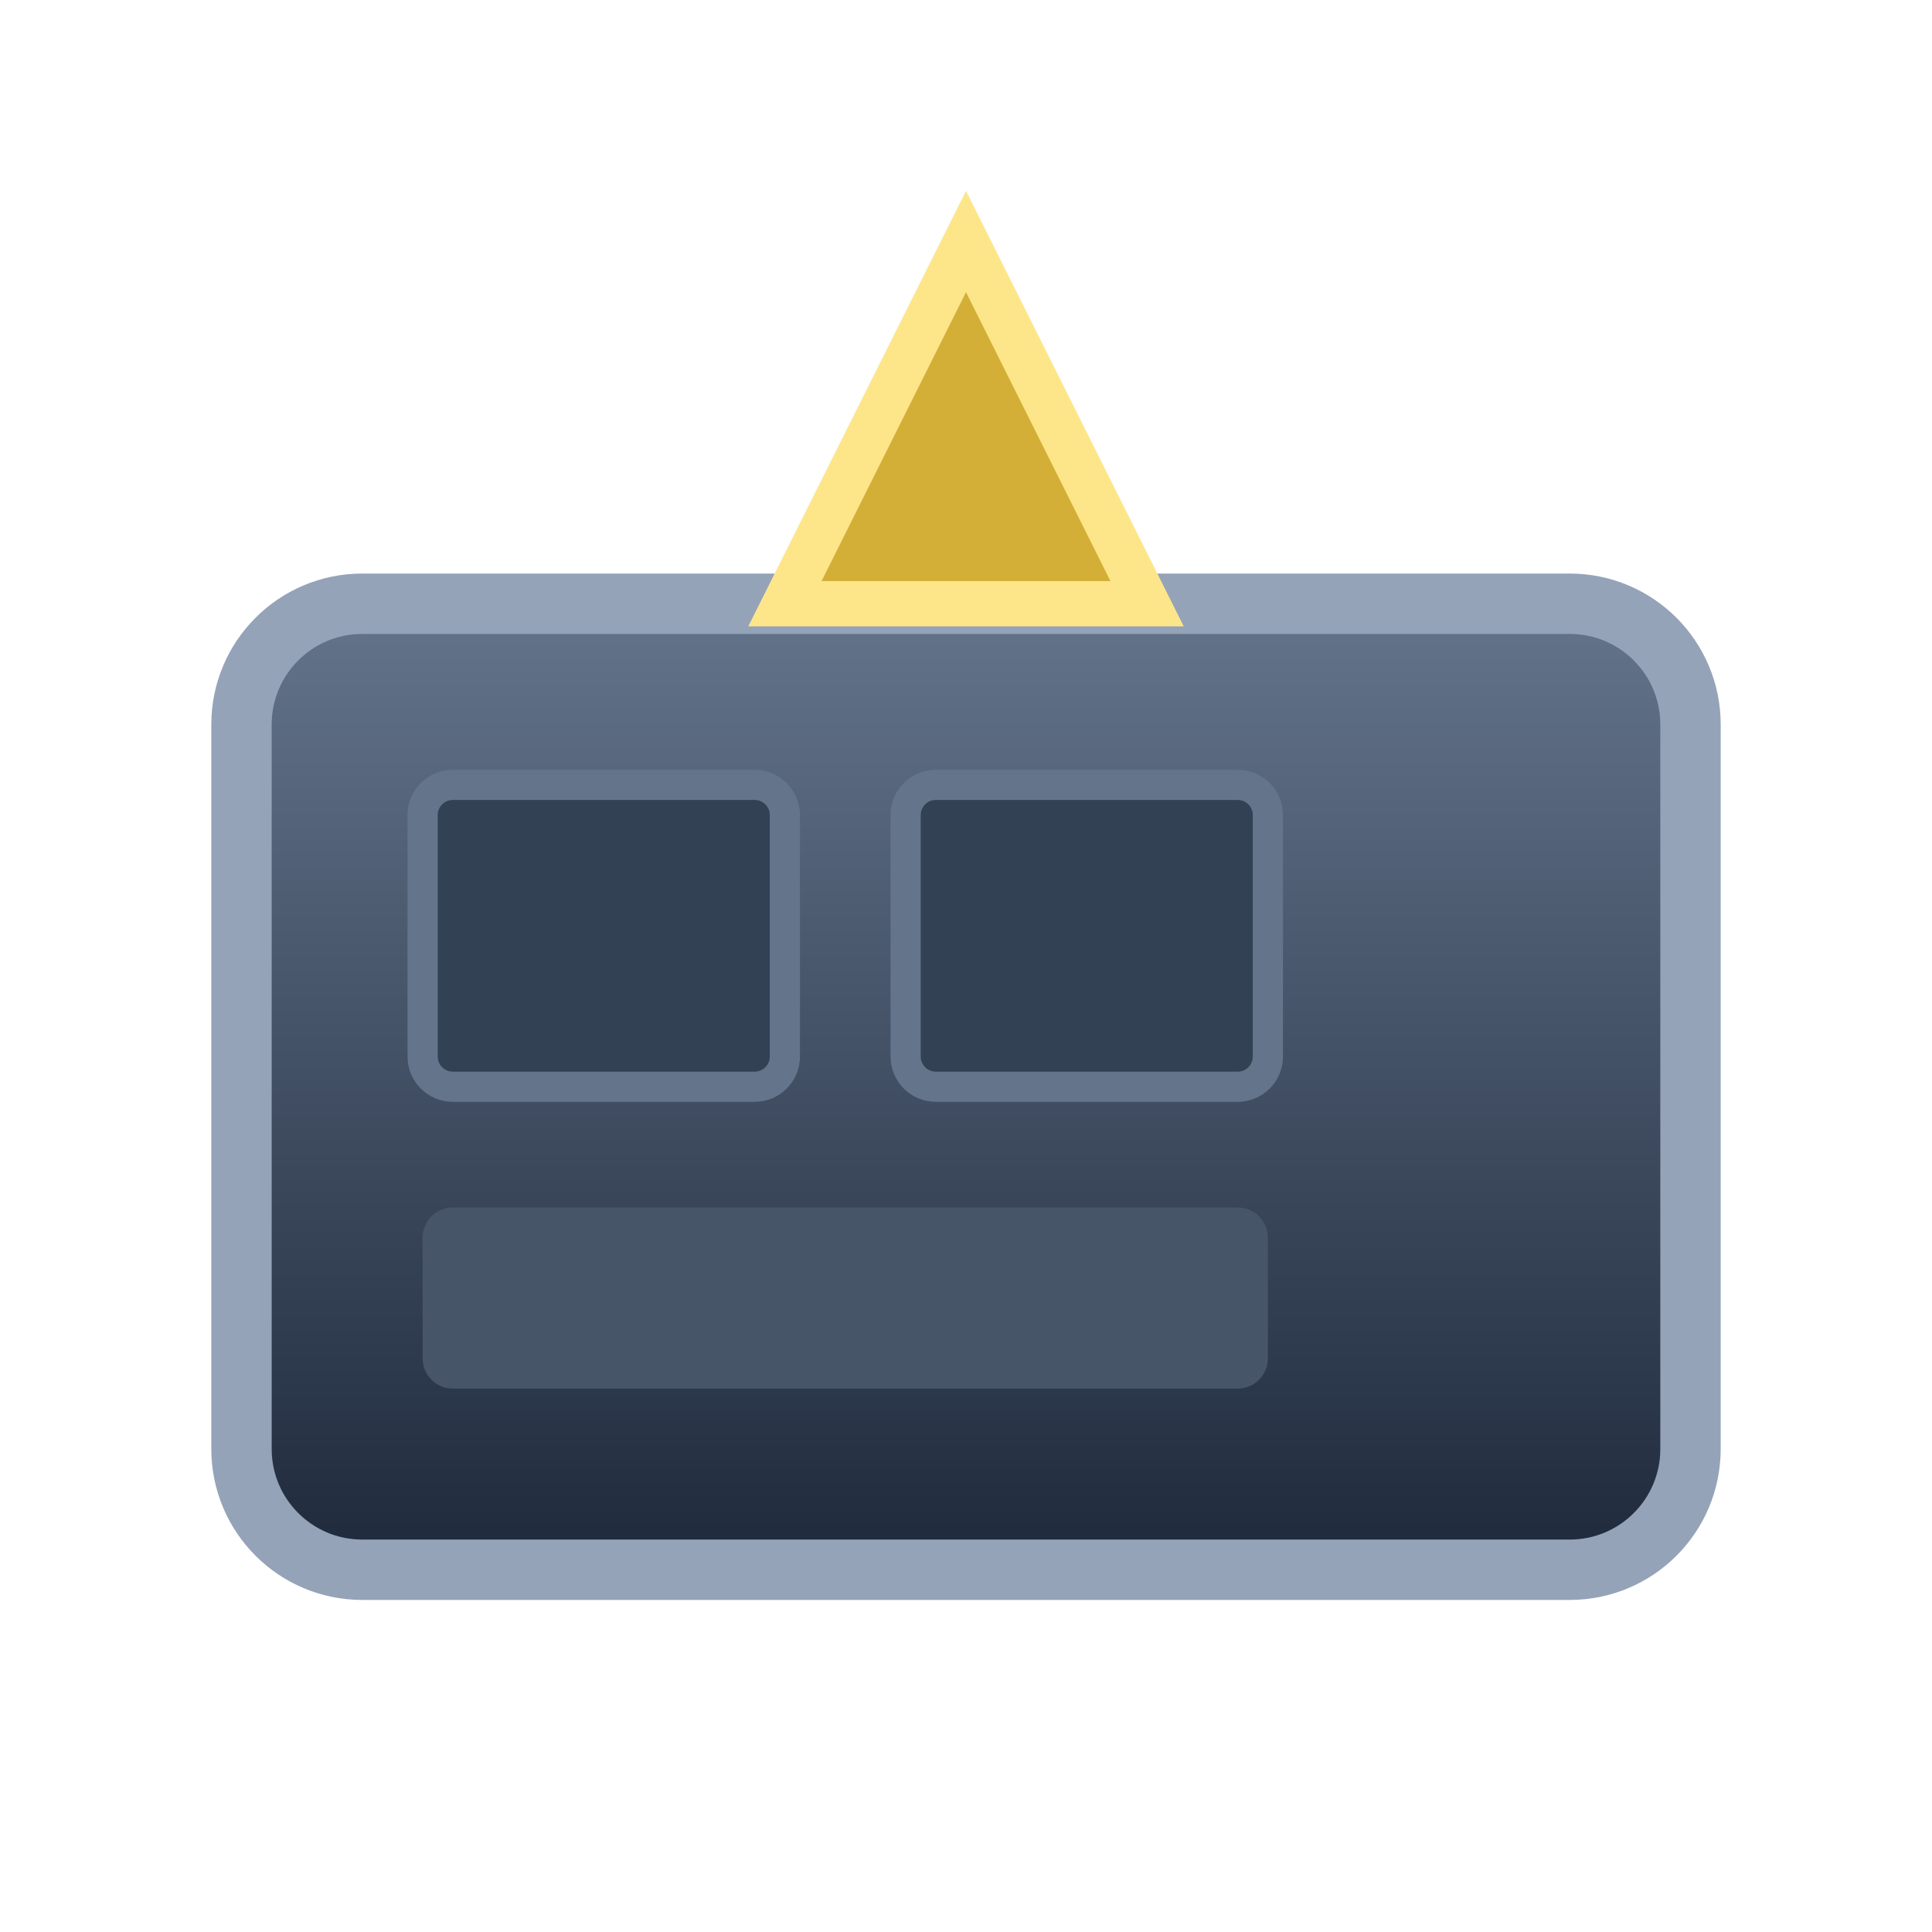
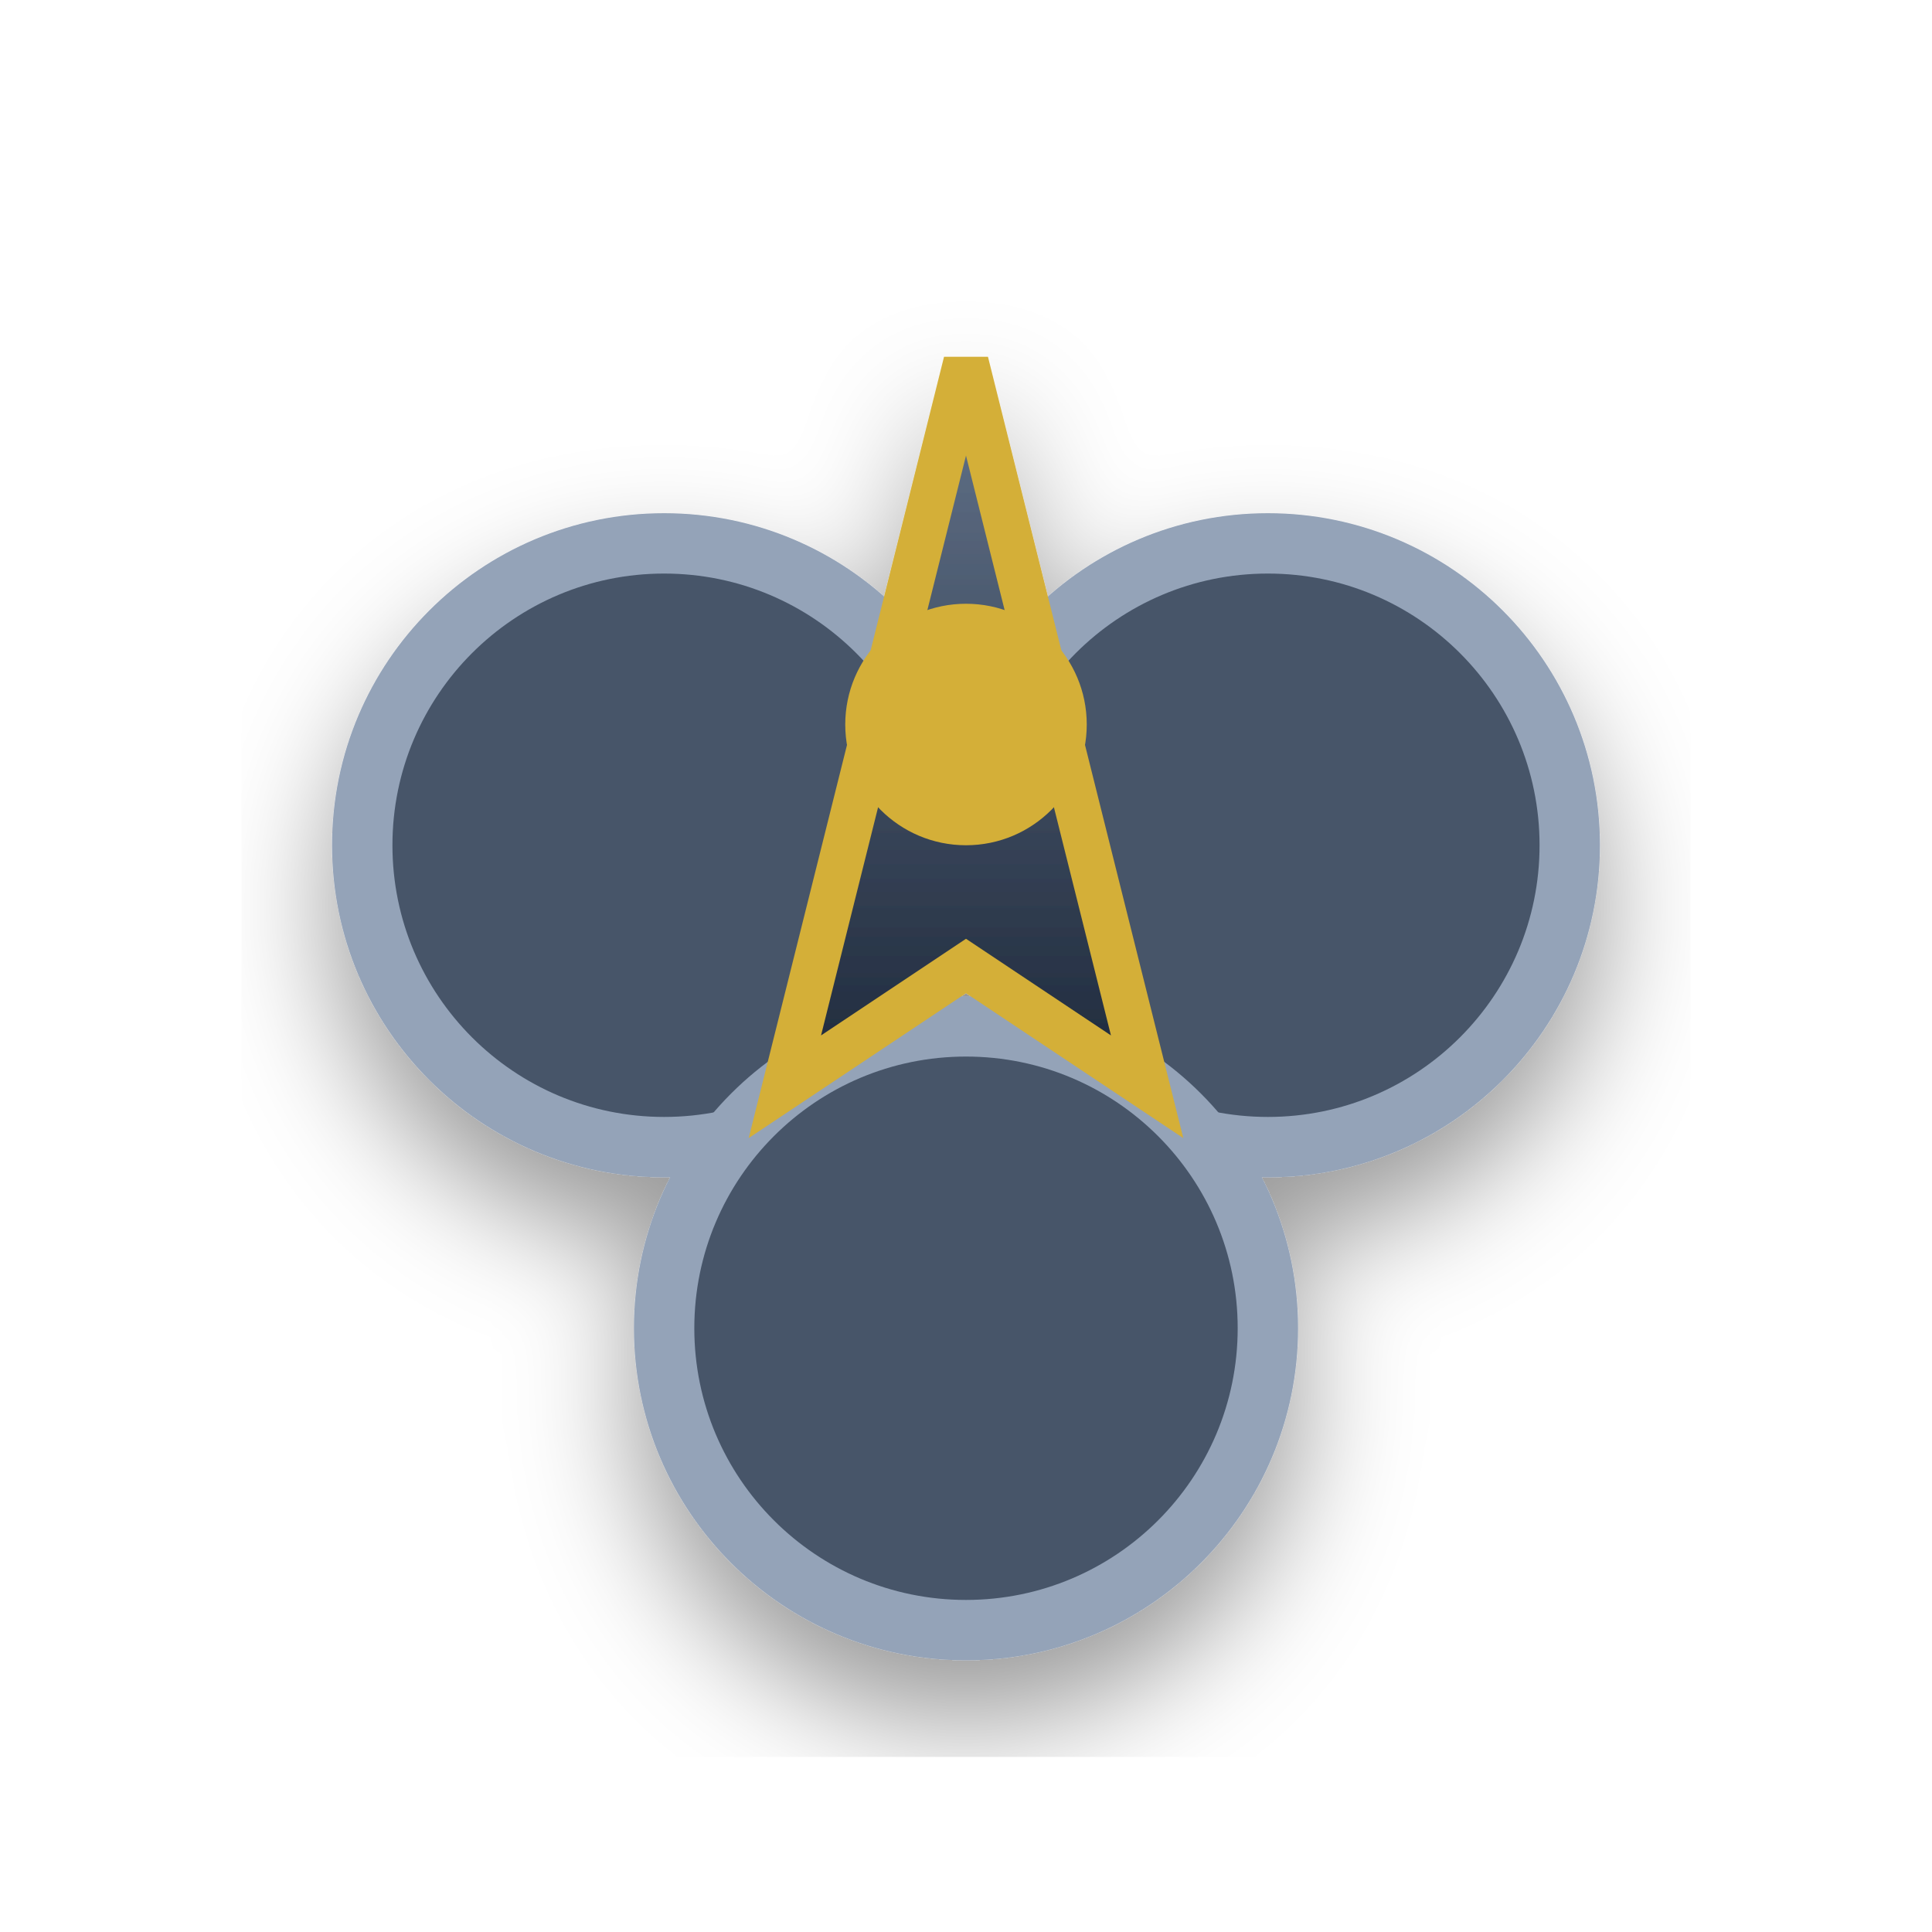
<svg xmlns="http://www.w3.org/2000/svg" viewBox="0 0 64 64">
  <defs>
-     <linearGradient id="b" x1="0" y1="0" x2="0" y2="1">
+     <linearGradient id="shield" x1="0" y1="0" x2="0" y2="1">
      <stop offset="0%" stop-color="#64748b" />
      <stop offset="100%" stop-color="#1e293b" />
    </linearGradient>
+     <filter id="g">
+       <feDropShadow dx="0" dy="2" stdDeviation="2" flood-color="#000" flood-opacity="0.4" />
+     </filter>
  </defs>
-   <rect x="8" y="20" width="48" height="32" rx="4" fill="url(#b)" stroke="#94a3b8" stroke-width="2" />
-   <rect x="14" y="26" width="12" height="10" rx="1" fill="#334155" stroke="#64748b" />
-   <rect x="30" y="26" width="12" height="10" rx="1" fill="#334155" stroke="#64748b" />
-   <rect x="14" y="40" width="28" height="6" rx="1" fill="#475569" />
-   <path d="M32 8 L38 20 L26 20 Z" fill="#d4af37" stroke="#fde68a" stroke-width="1.5" />
+   <g filter="url(#g)">
+     <circle cx="22" cy="28" r="10" fill="#475569" stroke="#94a3b8" stroke-width="2" />
+     <circle cx="42" cy="28" r="10" fill="#475569" stroke="#94a3b8" stroke-width="2" />
+     <circle cx="32" cy="44" r="10" fill="#475569" stroke="#94a3b8" stroke-width="2" />
+     <path d="M32 12 L38 36 L32 32 L26 36 Z" fill="url(#shield)" stroke="#d4af37" stroke-width="1.5" />
+     <circle cx="32" cy="24" r="4" fill="#d4af37" />
+   </g>
</svg>
